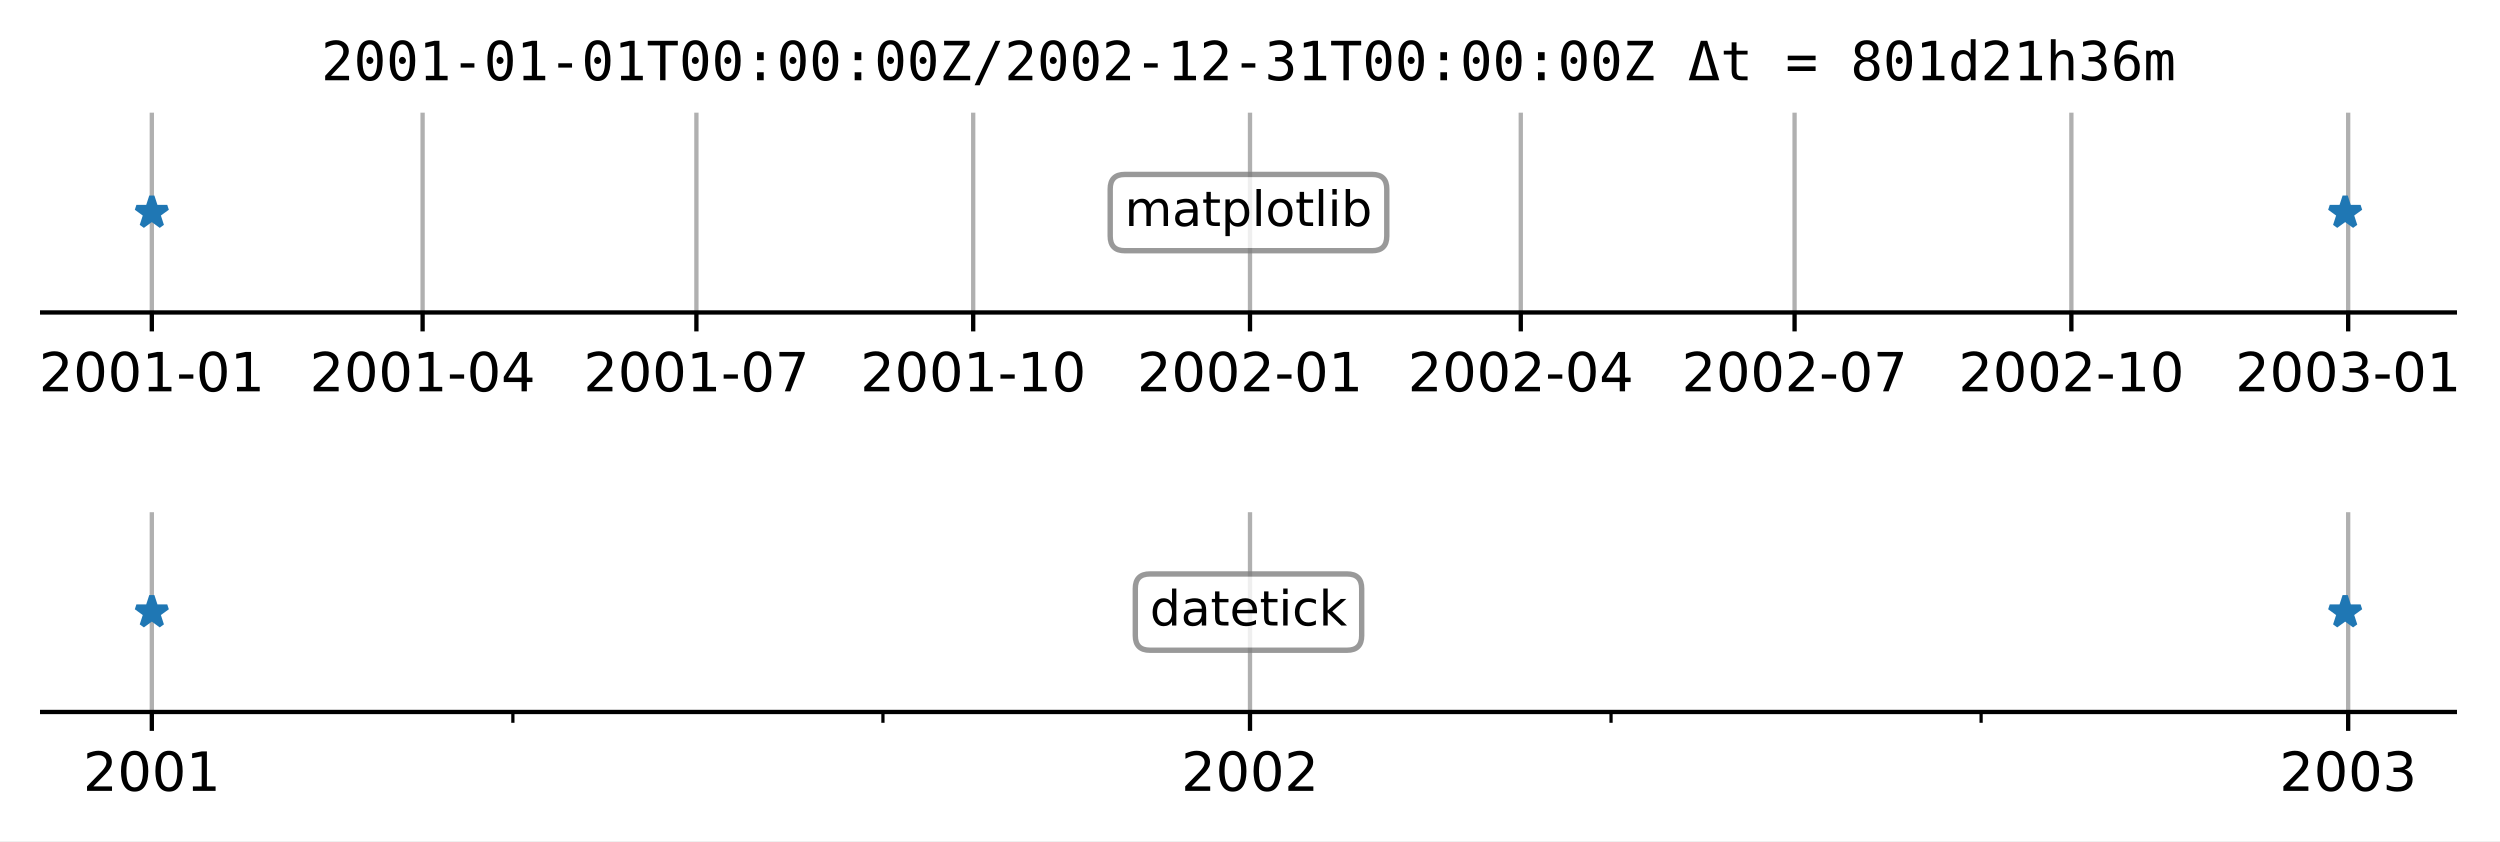
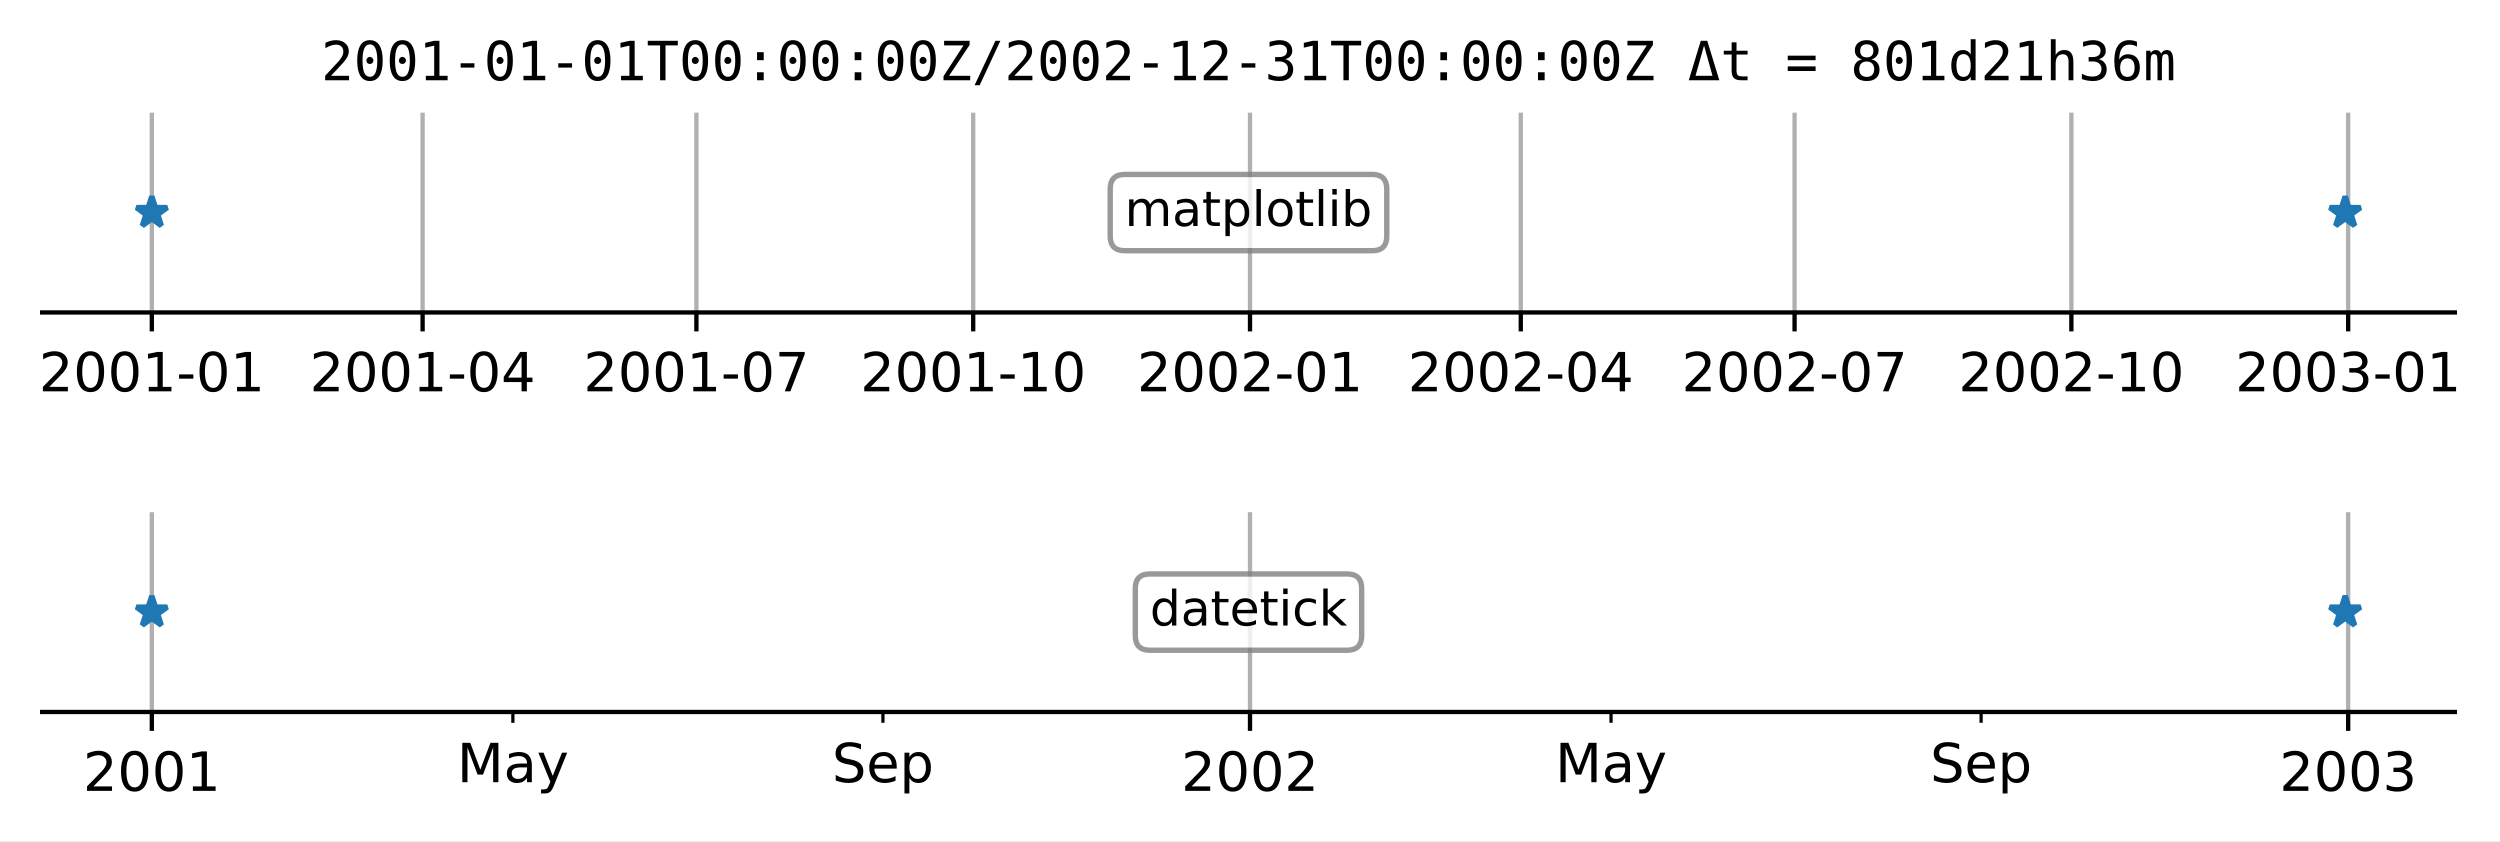
<svg xmlns="http://www.w3.org/2000/svg" xmlns:xlink="http://www.w3.org/1999/xlink" width="462.558pt" height="155.61pt" viewBox="0 0 462.558 155.61" version="1.1">
  <defs>
    <style type="text/css">*{stroke-linejoin: round; stroke-linecap: butt}</style>
  </defs>
  <g id="figure_1">
    <g id="patch_1">
      <path d="M 0 155.61  L 462.558 155.61  L 462.558 0  L 0 0  z " style="fill: #ffffff" />
    </g>
    <g id="axes_1">
      <g id="patch_2">
        <path d="M 7.8 57.812  L 454.2 57.812  L 454.2 20.852  L 7.8 20.852  z " style="fill: #ffffff" />
      </g>
      <g id="matplotlib.axis_1">
        <g id="xtick_1">
          <g id="line2d_1">
            <path d="M 28.091 57.812  L 28.091 20.852  " clip-path="url(#pa946808144)" style="fill: none; stroke: #b0b0b0; stroke-width: 0.8; stroke-linecap: square" />
          </g>
          <g id="line2d_2">
            <defs>
              <path id="m1e6c41ab66" d="M 0 0  L 0 3.5  " style="stroke: #000000; stroke-width: 0.8" />
            </defs>
            <g>
              <use xlink:href="#m1e6c41ab66" x="28.091" y="57.812" style="stroke: #000000; stroke-width: 0.8" />
            </g>
          </g>
          <g id="text_1">
            <text style="font-size: 10px; font-family: 'DejaVu Sans', 'Bitstream Vera Sans', 'Computer Modern Sans Serif', 'Lucida Grande', 'Verdana', 'Geneva', 'Lucid', 'Arial', 'Helvetica', 'Avant Garde', sans-serif; text-anchor: middle" x="28.091" y="72.41" transform="rotate(-0 28.09141 72.41)">2001-01</text>
          </g>
        </g>
        <g id="xtick_2">
          <g id="line2d_3">
            <path d="M 78.192 57.812  L 78.192 20.852  " clip-path="url(#pa946808144)" style="fill: none; stroke: #b0b0b0; stroke-width: 0.8; stroke-linecap: square" />
          </g>
          <g id="line2d_4">
            <g>
              <use xlink:href="#m1e6c41ab66" x="78.192" y="57.812" style="stroke: #000000; stroke-width: 0.8" />
            </g>
          </g>
          <g id="text_2">
            <text style="font-size: 10px; font-family: 'DejaVu Sans', 'Bitstream Vera Sans', 'Computer Modern Sans Serif', 'Lucida Grande', 'Verdana', 'Geneva', 'Lucid', 'Arial', 'Helvetica', 'Avant Garde', sans-serif; text-anchor: middle" x="78.192" y="72.41" transform="rotate(-0 78.19242 72.41)">2001-04</text>
          </g>
        </g>
        <g id="xtick_3">
          <g id="line2d_5">
            <path d="M 128.85 57.812  L 128.85 20.852  " clip-path="url(#pa946808144)" style="fill: none; stroke: #b0b0b0; stroke-width: 0.8; stroke-linecap: square" />
          </g>
          <g id="line2d_6">
            <g>
              <use xlink:href="#m1e6c41ab66" x="128.85" y="57.812" style="stroke: #000000; stroke-width: 0.8" />
            </g>
          </g>
          <g id="text_3">
            <text style="font-size: 10px; font-family: 'DejaVu Sans', 'Bitstream Vera Sans', 'Computer Modern Sans Serif', 'Lucida Grande', 'Verdana', 'Geneva', 'Lucid', 'Arial', 'Helvetica', 'Avant Garde', sans-serif; text-anchor: middle" x="128.85" y="72.41" transform="rotate(-0 128.8501 72.41)">2001-07</text>
          </g>
        </g>
        <g id="xtick_4">
          <g id="line2d_7">
            <path d="M 180.064 57.812  L 180.064 20.852  " clip-path="url(#pa946808144)" style="fill: none; stroke: #b0b0b0; stroke-width: 0.8; stroke-linecap: square" />
          </g>
          <g id="line2d_8">
            <g>
              <use xlink:href="#m1e6c41ab66" x="180.064" y="57.812" style="stroke: #000000; stroke-width: 0.8" />
            </g>
          </g>
          <g id="text_4">
            <text style="font-size: 10px; font-family: 'DejaVu Sans', 'Bitstream Vera Sans', 'Computer Modern Sans Serif', 'Lucida Grande', 'Verdana', 'Geneva', 'Lucid', 'Arial', 'Helvetica', 'Avant Garde', sans-serif; text-anchor: middle" x="180.064" y="72.41" transform="rotate(-0 180.0645 72.41)">2001-10</text>
          </g>
        </g>
        <g id="xtick_5">
          <g id="line2d_9">
            <path d="M 231.279 57.812  L 231.279 20.852  " clip-path="url(#pa946808144)" style="fill: none; stroke: #b0b0b0; stroke-width: 0.8; stroke-linecap: square" />
          </g>
          <g id="line2d_10">
            <g>
              <use xlink:href="#m1e6c41ab66" x="231.279" y="57.812" style="stroke: #000000; stroke-width: 0.8" />
            </g>
          </g>
          <g id="text_5">
            <text style="font-size: 10px; font-family: 'DejaVu Sans', 'Bitstream Vera Sans', 'Computer Modern Sans Serif', 'Lucida Grande', 'Verdana', 'Geneva', 'Lucid', 'Arial', 'Helvetica', 'Avant Garde', sans-serif; text-anchor: middle" x="231.279" y="72.41" transform="rotate(-0 231.2788 72.41)">2002-01</text>
          </g>
        </g>
        <g id="xtick_6">
          <g id="line2d_11">
            <path d="M 281.38 57.812  L 281.38 20.852  " clip-path="url(#pa946808144)" style="fill: none; stroke: #b0b0b0; stroke-width: 0.8; stroke-linecap: square" />
          </g>
          <g id="line2d_12">
            <g>
              <use xlink:href="#m1e6c41ab66" x="281.38" y="57.812" style="stroke: #000000; stroke-width: 0.8" />
            </g>
          </g>
          <g id="text_6">
            <text style="font-size: 10px; font-family: 'DejaVu Sans', 'Bitstream Vera Sans', 'Computer Modern Sans Serif', 'Lucida Grande', 'Verdana', 'Geneva', 'Lucid', 'Arial', 'Helvetica', 'Avant Garde', sans-serif; text-anchor: middle" x="281.38" y="72.41" transform="rotate(-0 281.3798 72.41)">2002-04</text>
          </g>
        </g>
        <g id="xtick_7">
          <g id="line2d_13">
            <path d="M 332.038 57.812  L 332.038 20.852  " clip-path="url(#pa946808144)" style="fill: none; stroke: #b0b0b0; stroke-width: 0.8; stroke-linecap: square" />
          </g>
          <g id="line2d_14">
            <g>
              <use xlink:href="#m1e6c41ab66" x="332.038" y="57.812" style="stroke: #000000; stroke-width: 0.8" />
            </g>
          </g>
          <g id="text_7">
            <text style="font-size: 10px; font-family: 'DejaVu Sans', 'Bitstream Vera Sans', 'Computer Modern Sans Serif', 'Lucida Grande', 'Verdana', 'Geneva', 'Lucid', 'Arial', 'Helvetica', 'Avant Garde', sans-serif; text-anchor: middle" x="332.038" y="72.41" transform="rotate(-0 332.0375 72.41)">2002-07</text>
          </g>
        </g>
        <g id="xtick_8">
          <g id="line2d_15">
            <path d="M 383.252 57.812  L 383.252 20.852  " clip-path="url(#pa946808144)" style="fill: none; stroke: #b0b0b0; stroke-width: 0.8; stroke-linecap: square" />
          </g>
          <g id="line2d_16">
            <g>
              <use xlink:href="#m1e6c41ab66" x="383.252" y="57.812" style="stroke: #000000; stroke-width: 0.8" />
            </g>
          </g>
          <g id="text_8">
            <text style="font-size: 10px; font-family: 'DejaVu Sans', 'Bitstream Vera Sans', 'Computer Modern Sans Serif', 'Lucida Grande', 'Verdana', 'Geneva', 'Lucid', 'Arial', 'Helvetica', 'Avant Garde', sans-serif; text-anchor: middle" x="383.252" y="72.41" transform="rotate(-0 383.2519 72.41)">2002-10</text>
          </g>
        </g>
        <g id="xtick_9">
          <g id="line2d_17">
            <path d="M 434.466 57.812  L 434.466 20.852  " clip-path="url(#pa946808144)" style="fill: none; stroke: #b0b0b0; stroke-width: 0.8; stroke-linecap: square" />
          </g>
          <g id="line2d_18">
            <g>
              <use xlink:href="#m1e6c41ab66" x="434.466" y="57.812" style="stroke: #000000; stroke-width: 0.8" />
            </g>
          </g>
          <g id="text_9">
            <text style="font-size: 10px; font-family: 'DejaVu Sans', 'Bitstream Vera Sans', 'Computer Modern Sans Serif', 'Lucida Grande', 'Verdana', 'Geneva', 'Lucid', 'Arial', 'Helvetica', 'Avant Garde', sans-serif; text-anchor: middle" x="434.466" y="72.41" transform="rotate(-0 434.4663 72.41)">2003-01</text>
          </g>
        </g>
      </g>
      <g id="line2d_19">
        <defs>
          <path id="maf42e94cd1" d="M 0 -3  L -0.674 -0.927  L -2.853 -0.927  L -1.09 0.354  L -1.763 2.427  L -0 1.146  L 1.763 2.427  L 1.09 0.354  L 2.853 -0.927  L 0.674 -0.927  z " style="stroke: #1f77b4; stroke-linejoin: bevel" />
        </defs>
        <g clip-path="url(#pa946808144)">
          <use xlink:href="#maf42e94cd1" x="28.091" y="39.332" style="fill: #1f77b4; stroke: #1f77b4; stroke-linejoin: bevel" />
          <use xlink:href="#maf42e94cd1" x="433.91" y="39.332" style="fill: #1f77b4; stroke: #1f77b4; stroke-linejoin: bevel" />
        </g>
      </g>
      <g id="patch_3">
        <path d="M 7.8 57.812  L 454.2 57.812  " style="fill: none; stroke: #000000; stroke-width: 0.8; stroke-linejoin: miter; stroke-linecap: square" />
      </g>
      <g id="text_10">
        <g id="patch_4">
          <path d="M 208.114 46.387  L 253.887 46.387  Q 256.587 46.387 256.587 43.687  L 256.587 34.976  Q 256.587 32.276 253.887 32.276  L 208.114 32.276  Q 205.414 32.276 205.414 34.976  L 205.414 43.687  Q 205.414 46.387 208.114 46.387  z " style="fill: #ffffff; opacity: 0.8; stroke: #808080; stroke-linejoin: miter" />
        </g>
        <text style="font-size: 9px; font-family: 'DejaVu Sans', 'Bitstream Vera Sans', 'Computer Modern Sans Serif', 'Lucida Grande', 'Verdana', 'Geneva', 'Lucid', 'Arial', 'Helvetica', 'Avant Garde', sans-serif; text-anchor: middle" x="231" y="41.815" transform="rotate(-0 231.0005 41.815)">matplotlib</text>
      </g>
      <g id="text_11">
        <text style="font-size: 10px; font-family: 'DejaVu Sans Mono', 'Bitstream Vera Sans Mono', 'Computer Modern Typewriter', 'Andale Mono', 'Nimbus Mono L', 'Courier New', 'Courier', 'Fixed', 'Terminal', monospace; text-anchor: middle" x="231" y="14.852" transform="rotate(-0 231.0005 14.85156)">2001-01-01T00:00:00Z/2002-12-31T00:00:00Z Δt = 801d21h36m</text>
      </g>
    </g>
    <g id="axes_2">
      <g id="patch_5">
        <path d="M 7.8 131.732  L 454.2 131.732  L 454.2 94.772  L 7.8 94.772  z " style="fill: #ffffff" />
      </g>
      <g id="matplotlib.axis_2">
        <g id="xtick_10">
          <g id="line2d_20">
            <path d="M 28.091 131.732  L 28.091 94.772  " clip-path="url(#p733ab4ef03)" style="fill: none; stroke: #b0b0b0; stroke-width: 0.8; stroke-linecap: square" />
          </g>
          <g id="line2d_21">
            <g>
              <use xlink:href="#m1e6c41ab66" x="28.091" y="131.732" style="stroke: #000000; stroke-width: 0.8" />
            </g>
          </g>
          <g id="text_12">
            <text style="font-size: 10px; font-family: 'DejaVu Sans', 'Bitstream Vera Sans', 'Computer Modern Sans Serif', 'Lucida Grande', 'Verdana', 'Geneva', 'Lucid', 'Arial', 'Helvetica', 'Avant Garde', sans-serif; text-anchor: middle" x="28.091" y="146.33" transform="rotate(-0 28.09141 146.33)">2001</text>
          </g>
        </g>
        <g id="xtick_11">
          <g id="line2d_22">
            <path d="M 231.279 131.732  L 231.279 94.772  " clip-path="url(#p733ab4ef03)" style="fill: none; stroke: #b0b0b0; stroke-width: 0.8; stroke-linecap: square" />
          </g>
          <g id="line2d_23">
            <g>
              <use xlink:href="#m1e6c41ab66" x="231.279" y="131.732" style="stroke: #000000; stroke-width: 0.8" />
            </g>
          </g>
          <g id="text_13">
            <text style="font-size: 10px; font-family: 'DejaVu Sans', 'Bitstream Vera Sans', 'Computer Modern Sans Serif', 'Lucida Grande', 'Verdana', 'Geneva', 'Lucid', 'Arial', 'Helvetica', 'Avant Garde', sans-serif; text-anchor: middle" x="231.279" y="146.33" transform="rotate(-0 231.2788 146.33)">2002</text>
          </g>
        </g>
        <g id="xtick_12">
          <g id="line2d_24">
            <path d="M 434.466 131.732  L 434.466 94.772  " clip-path="url(#p733ab4ef03)" style="fill: none; stroke: #b0b0b0; stroke-width: 0.8; stroke-linecap: square" />
          </g>
          <g id="line2d_25">
            <g>
              <use xlink:href="#m1e6c41ab66" x="434.466" y="131.732" style="stroke: #000000; stroke-width: 0.8" />
            </g>
          </g>
          <g id="text_14">
            <text style="font-size: 10px; font-family: 'DejaVu Sans', 'Bitstream Vera Sans', 'Computer Modern Sans Serif', 'Lucida Grande', 'Verdana', 'Geneva', 'Lucid', 'Arial', 'Helvetica', 'Avant Garde', sans-serif; text-anchor: middle" x="434.466" y="146.33" transform="rotate(-0 434.4663 146.33)">2003</text>
          </g>
        </g>
        <g id="xtick_13">
          <g id="line2d_26">
            <defs>
              <path id="m7da8c832f9" d="M 0 0  L 0 2  " style="stroke: #000000; stroke-width: 0.6" />
            </defs>
            <g>
              <use xlink:href="#m7da8c832f9" x="94.893" y="131.732" style="stroke: #000000; stroke-width: 0.6" />
            </g>
          </g>
+           <g id="text_15">
+             <text style="font-size: 10px; font-family: 'DejaVu Sans', 'Bitstream Vera Sans', 'Computer Modern Sans Serif', 'Lucida Grande', 'Verdana', 'Geneva', 'Lucid', 'Arial', 'Helvetica', 'Avant Garde', sans-serif; text-anchor: middle" x="94.893" y="144.73" transform="rotate(-0 94.89275 144.73)">May</text>
+           </g>
        </g>
        <g id="xtick_14">
          <g id="line2d_27">
            <g>
              <use xlink:href="#m7da8c832f9" x="163.364" y="131.732" style="stroke: #000000; stroke-width: 0.6" />
            </g>
          </g>
+           <g id="text_16">
+             <text style="font-size: 10px; font-family: 'DejaVu Sans', 'Bitstream Vera Sans', 'Computer Modern Sans Serif', 'Lucida Grande', 'Verdana', 'Geneva', 'Lucid', 'Arial', 'Helvetica', 'Avant Garde', sans-serif; text-anchor: middle" x="163.364" y="144.73" transform="rotate(-0 163.3641 144.73)">Sep</text>
+           </g>
        </g>
        <g id="xtick_15">
          <g id="line2d_28">
            <g>
              <use xlink:href="#m7da8c832f9" x="298.08" y="131.732" style="stroke: #000000; stroke-width: 0.6" />
            </g>
          </g>
+           <g id="text_17">
+             <text style="font-size: 10px; font-family: 'DejaVu Sans', 'Bitstream Vera Sans', 'Computer Modern Sans Serif', 'Lucida Grande', 'Verdana', 'Geneva', 'Lucid', 'Arial', 'Helvetica', 'Avant Garde', sans-serif; text-anchor: middle" x="298.08" y="144.73" transform="rotate(-0 298.0802 144.73)">May</text>
+           </g>
        </g>
        <g id="xtick_16">
          <g id="line2d_29">
            <g>
              <use xlink:href="#m7da8c832f9" x="366.552" y="131.732" style="stroke: #000000; stroke-width: 0.6" />
            </g>
+           </g>
+           <g id="text_18">
+             <text style="font-size: 10px; font-family: 'DejaVu Sans', 'Bitstream Vera Sans', 'Computer Modern Sans Serif', 'Lucida Grande', 'Verdana', 'Geneva', 'Lucid', 'Arial', 'Helvetica', 'Avant Garde', sans-serif; text-anchor: middle" x="366.552" y="144.73" transform="rotate(-0 366.5516 144.73)">Sep</text>
          </g>
        </g>
      </g>
      <g id="line2d_30">
        <g clip-path="url(#p733ab4ef03)">
          <use xlink:href="#maf42e94cd1" x="28.091" y="113.252" style="fill: #1f77b4; stroke: #1f77b4; stroke-linejoin: bevel" />
          <use xlink:href="#maf42e94cd1" x="433.91" y="113.252" style="fill: #1f77b4; stroke: #1f77b4; stroke-linejoin: bevel" />
        </g>
      </g>
      <g id="patch_6">
        <path d="M 7.8 131.732  L 454.2 131.732  " style="fill: none; stroke: #000000; stroke-width: 0.8; stroke-linejoin: miter; stroke-linecap: square" />
      </g>
-       <g id="text_15">
+       <g id="text_19">
        <g id="patch_7">
          <path d="M 212.759 120.307  L 249.242 120.307  Q 251.942 120.307 251.942 117.607  L 251.942 108.896  Q 251.942 106.196 249.242 106.196  L 212.759 106.196  Q 210.059 106.196 210.059 108.896  L 210.059 117.607  Q 210.059 120.307 212.759 120.307  z " style="fill: #ffffff; opacity: 0.8; stroke: #808080; stroke-linejoin: miter" />
        </g>
        <text style="font-size: 9px; font-family: 'DejaVu Sans', 'Bitstream Vera Sans', 'Computer Modern Sans Serif', 'Lucida Grande', 'Verdana', 'Geneva', 'Lucid', 'Arial', 'Helvetica', 'Avant Garde', sans-serif; text-anchor: middle" x="231" y="115.735" transform="rotate(-0 231.0005 115.735)">datetick</text>
      </g>
    </g>
  </g>
  <defs>
    <clipPath id="pa946808144">
      <rect x="7.8" y="20.852" width="446.4" height="36.96" />
    </clipPath>
    <clipPath id="p733ab4ef03">
      <rect x="7.8" y="94.772" width="446.4" height="36.96" />
    </clipPath>
  </defs>
</svg>
